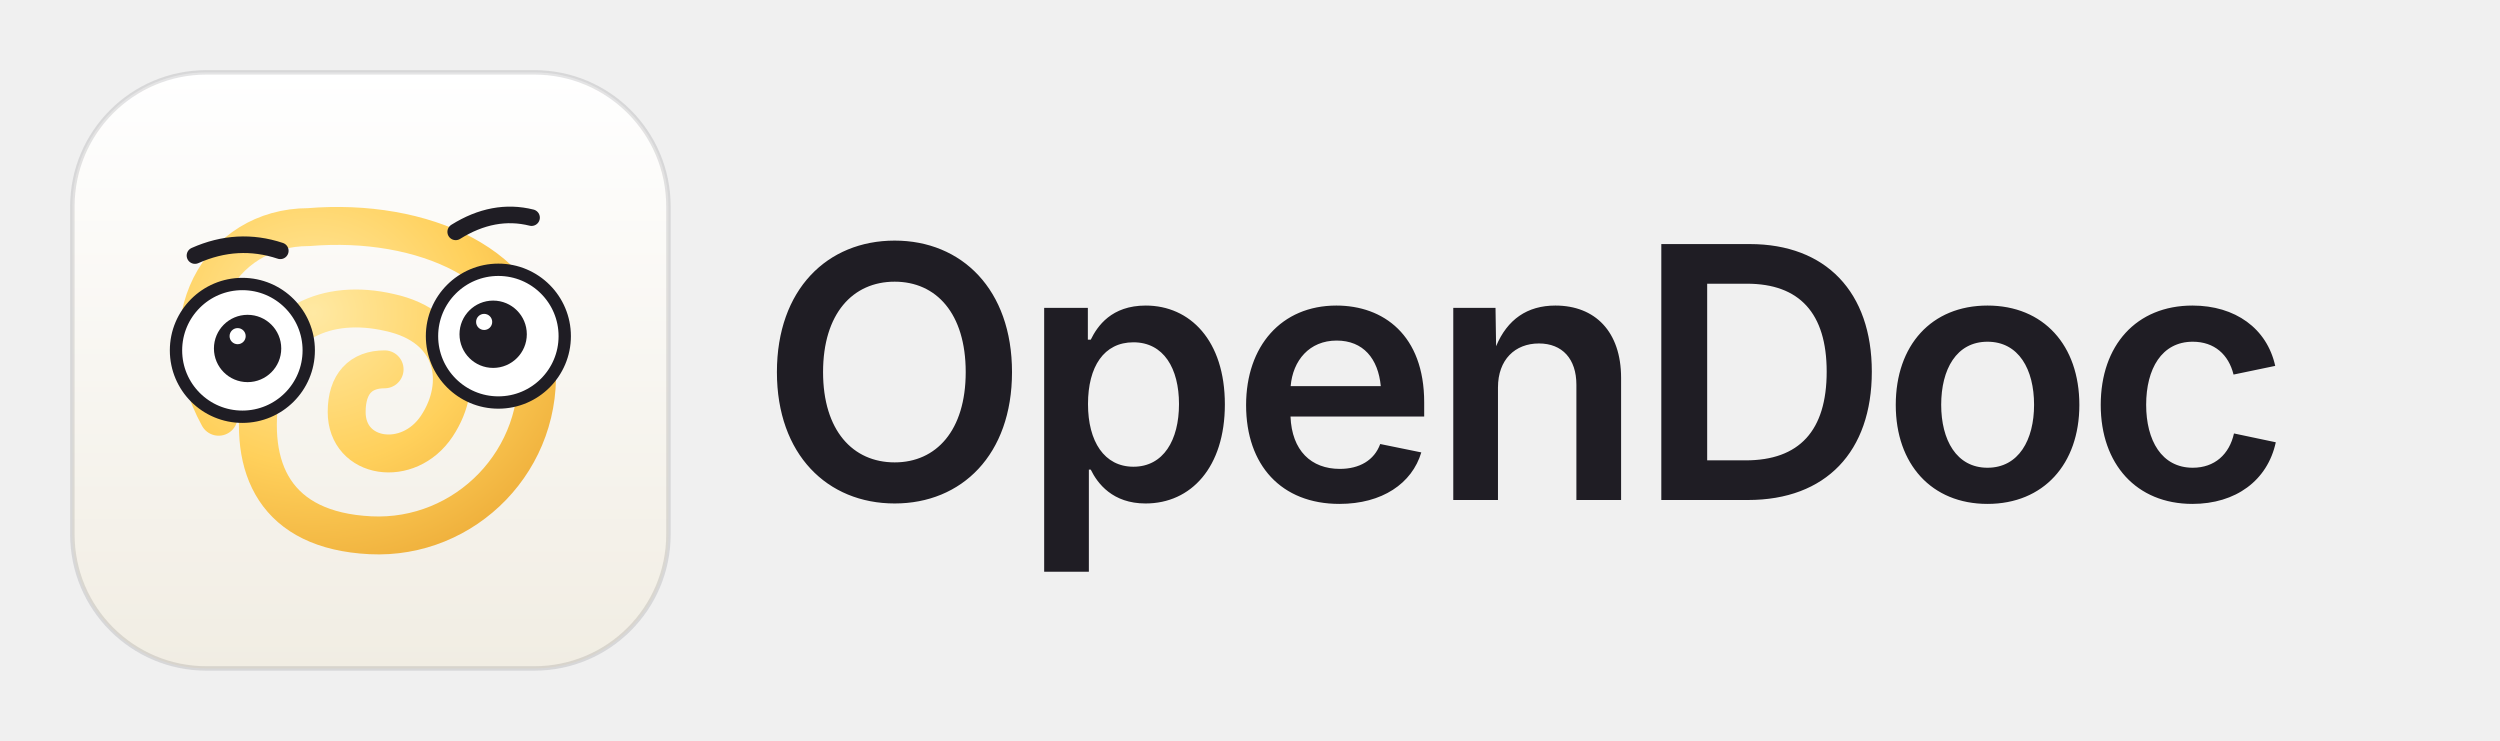
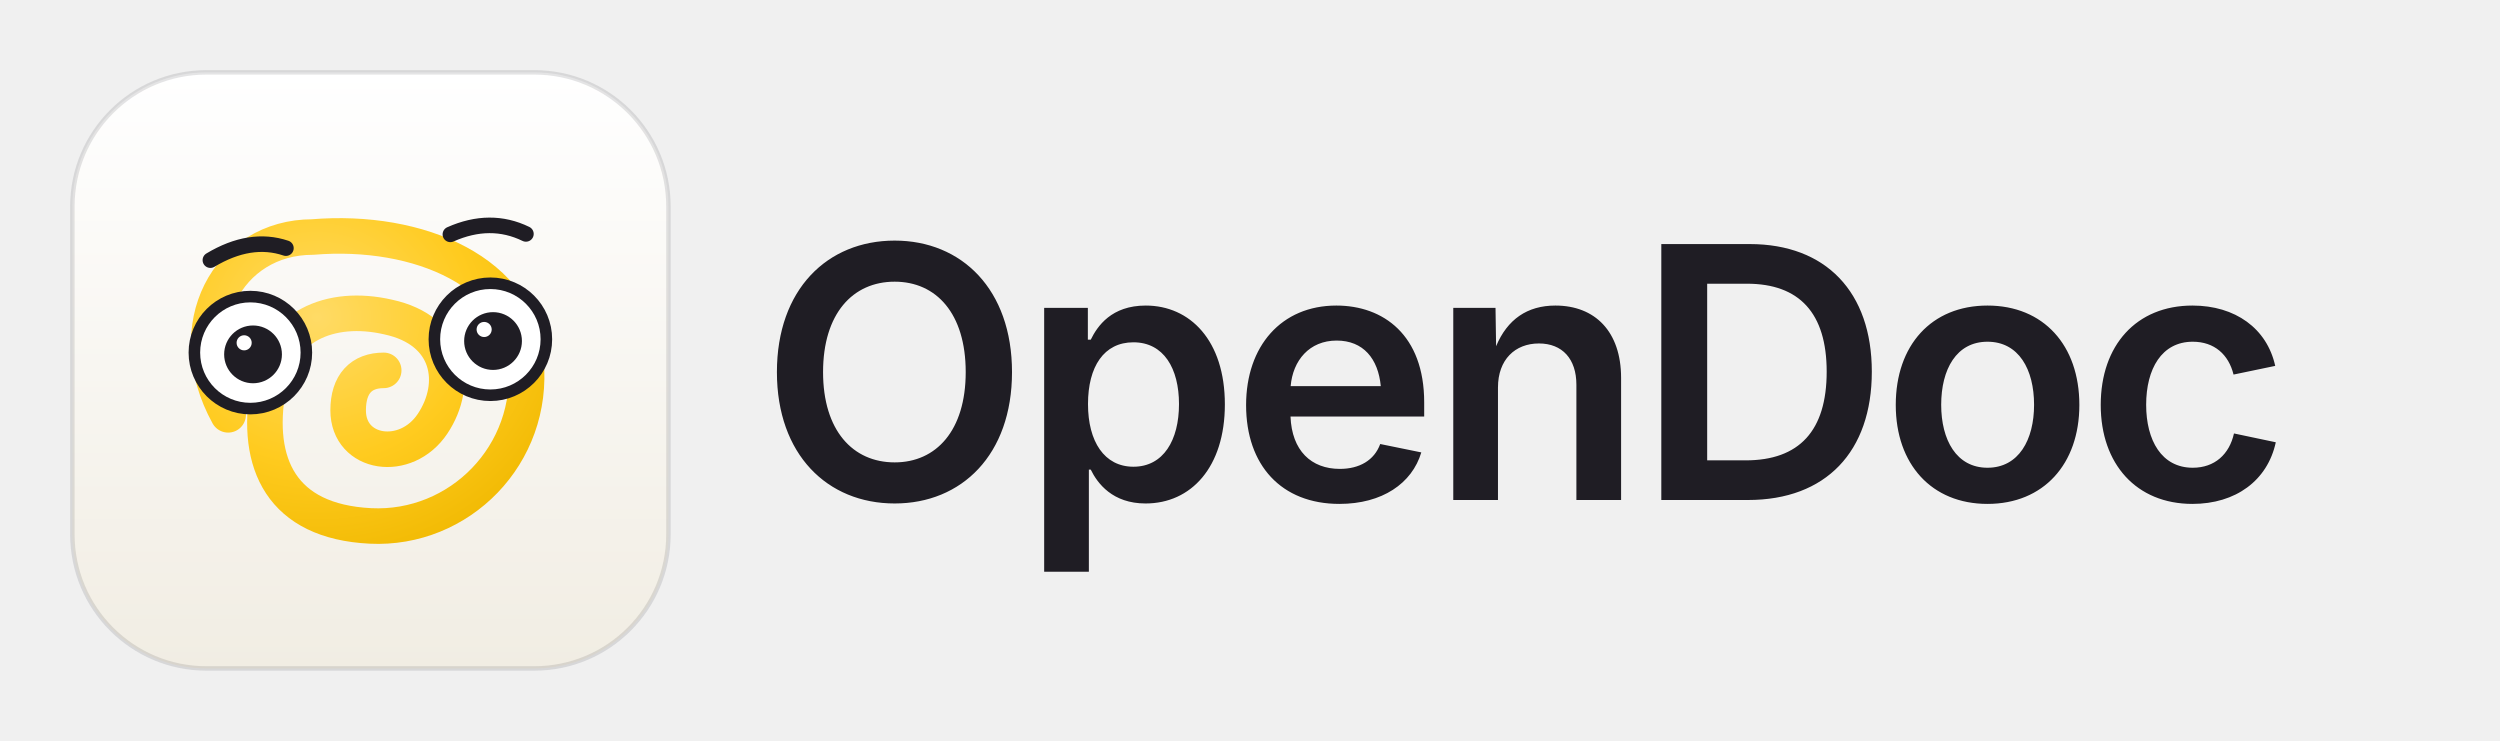
<svg xmlns="http://www.w3.org/2000/svg" viewBox="0 0 270 80" width="270" height="80" role="img" aria-label="OpenDoc">
  <style>text{fill:#1f1d24;font:600 38px Inter,"Segoe UI",sans-serif;letter-spacing:-1px}@media(prefers-color-scheme:dark){text{fill:#f4f2ec}}</style>
  <svg x="0" y="0" width="80" height="80" viewBox="0 0 100 100" role="img" aria-label="OpenDoc">
    <defs>
      <linearGradient id="od-tile" x1="0" y1="0" x2="0" y2="1">
        <stop offset="0" stop-color="#ffffff" />
        <stop offset="1" stop-color="#f1ede3" />
      </linearGradient>
    </defs>
    <rect x="9.77" y="9.77" width="80.47" height="80.47" rx="18.1" fill="url(#od-tile)" stroke="#1f1d24" stroke-opacity="0.12" stroke-width="0.6" />
-     <g transform="translate(50 50.5) scale(0.64) translate(-50 -51)">
+     <g transform="translate(50 50) scale(0.6) translate(-50 -50)">
      <defs>
-         <radialGradient id="od-clippy-1" cx="0.34" cy="0.28" r="0.9">
-           <stop offset="0" stop-color="#ffe9a3" />
-           <stop offset="0.55" stop-color="#ffd05b" />
-           <stop offset="1" stop-color="#edac38" />
+         <radialGradient id="od-face-1" cx="0.34" cy="0.28" r="0.9">
+           <stop offset="0" stop-color="hsl(46 100% 70%)" />
+           <stop offset="0.55" stop-color="hsl(46 100% 56%)" />
+           <stop offset="1" stop-color="hsl(46 100% 47%)" />
        </radialGradient>
      </defs>
      <g>
-         <path class="od-face-body" d="M18 60C7 40 18 20 37 20C61 18 84 28 85 48C87 69 70 86 50 85C30 84 24 71 27 54C29 40 41 35 54 38C68 41 70 53 64 62C58 71 45 69 45 59C45 53 48 50 53 50" fill="none" stroke="url(#od-clippy-1)" stroke-width="8" stroke-linecap="round" stroke-linejoin="round" />
+         <path class="od-face-body" d="M18 60C7 40 18 20 37 20C61 18 84 28 85 48C87 69 70 86 50 85C30 84 24 71 27 54C29 40 41 35 54 38C68 41 70 53 64 62C58 71 45 69 45 59C45 53 48 50 53 50" fill="none" stroke="url(#od-face-1)" stroke-width="8" stroke-linecap="round" stroke-linejoin="round" />
      </g>
      <g class="od-face-look">
-         <circle cx="23" cy="46" r="14" fill="#fff" stroke="#1f1d24" stroke-width="2.6" />
-         <circle cx="24.1" cy="45.6" r="7.1" fill="#1f1d24" />
-         <circle cx="77" cy="43" r="14" fill="#fff" stroke="#1f1d24" stroke-width="2.6" />
-         <circle cx="75.9" cy="42.6" r="7.1" fill="#1f1d24" />
-         <circle cx="22" cy="43" r="1.7" fill="#fff" />
-         <circle cx="74" cy="40" r="1.7" fill="#fff" />
-         <path d="M13 26Q22 22 31 25" fill="none" stroke="#1f1d24" stroke-width="3.5" stroke-linecap="round" stroke-linejoin="round" />
-         <path d="M68 21Q76 16 84 18" fill="none" stroke="#1f1d24" stroke-width="3.5" stroke-linecap="round" stroke-linejoin="round" />
+         <circle cx="23" cy="46" r="12.6" fill="#fff" stroke="#1f1d24" stroke-width="2.6" />
+         <circle cx="23.6" cy="46.4" r="6.5" fill="#1f1d24" />
+         <circle cx="21.6" cy="43.8" r="1.7" fill="#fff" />
+         <path d="M14 25.2Q23 19.8 31 22.5" fill="none" stroke="#1f1d24" stroke-width="3.5" stroke-linecap="round" stroke-linejoin="round" />
+         <circle cx="77" cy="43" r="12.6" fill="#fff" stroke="#1f1d24" stroke-width="2.6" />
+         <circle cx="77.6" cy="43.4" r="6.5" fill="#1f1d24" />
+         <circle cx="75.6" cy="40.8" r="1.7" fill="#fff" />
+         <path d="M68 19.4Q77 15.4 85 19.3" fill="none" stroke="#1f1d24" stroke-width="3.5" stroke-linecap="round" stroke-linejoin="round" />
      </g>
    </g>
  </svg>
  <text x="82" y="54">OpenDoc</text>
</svg>
